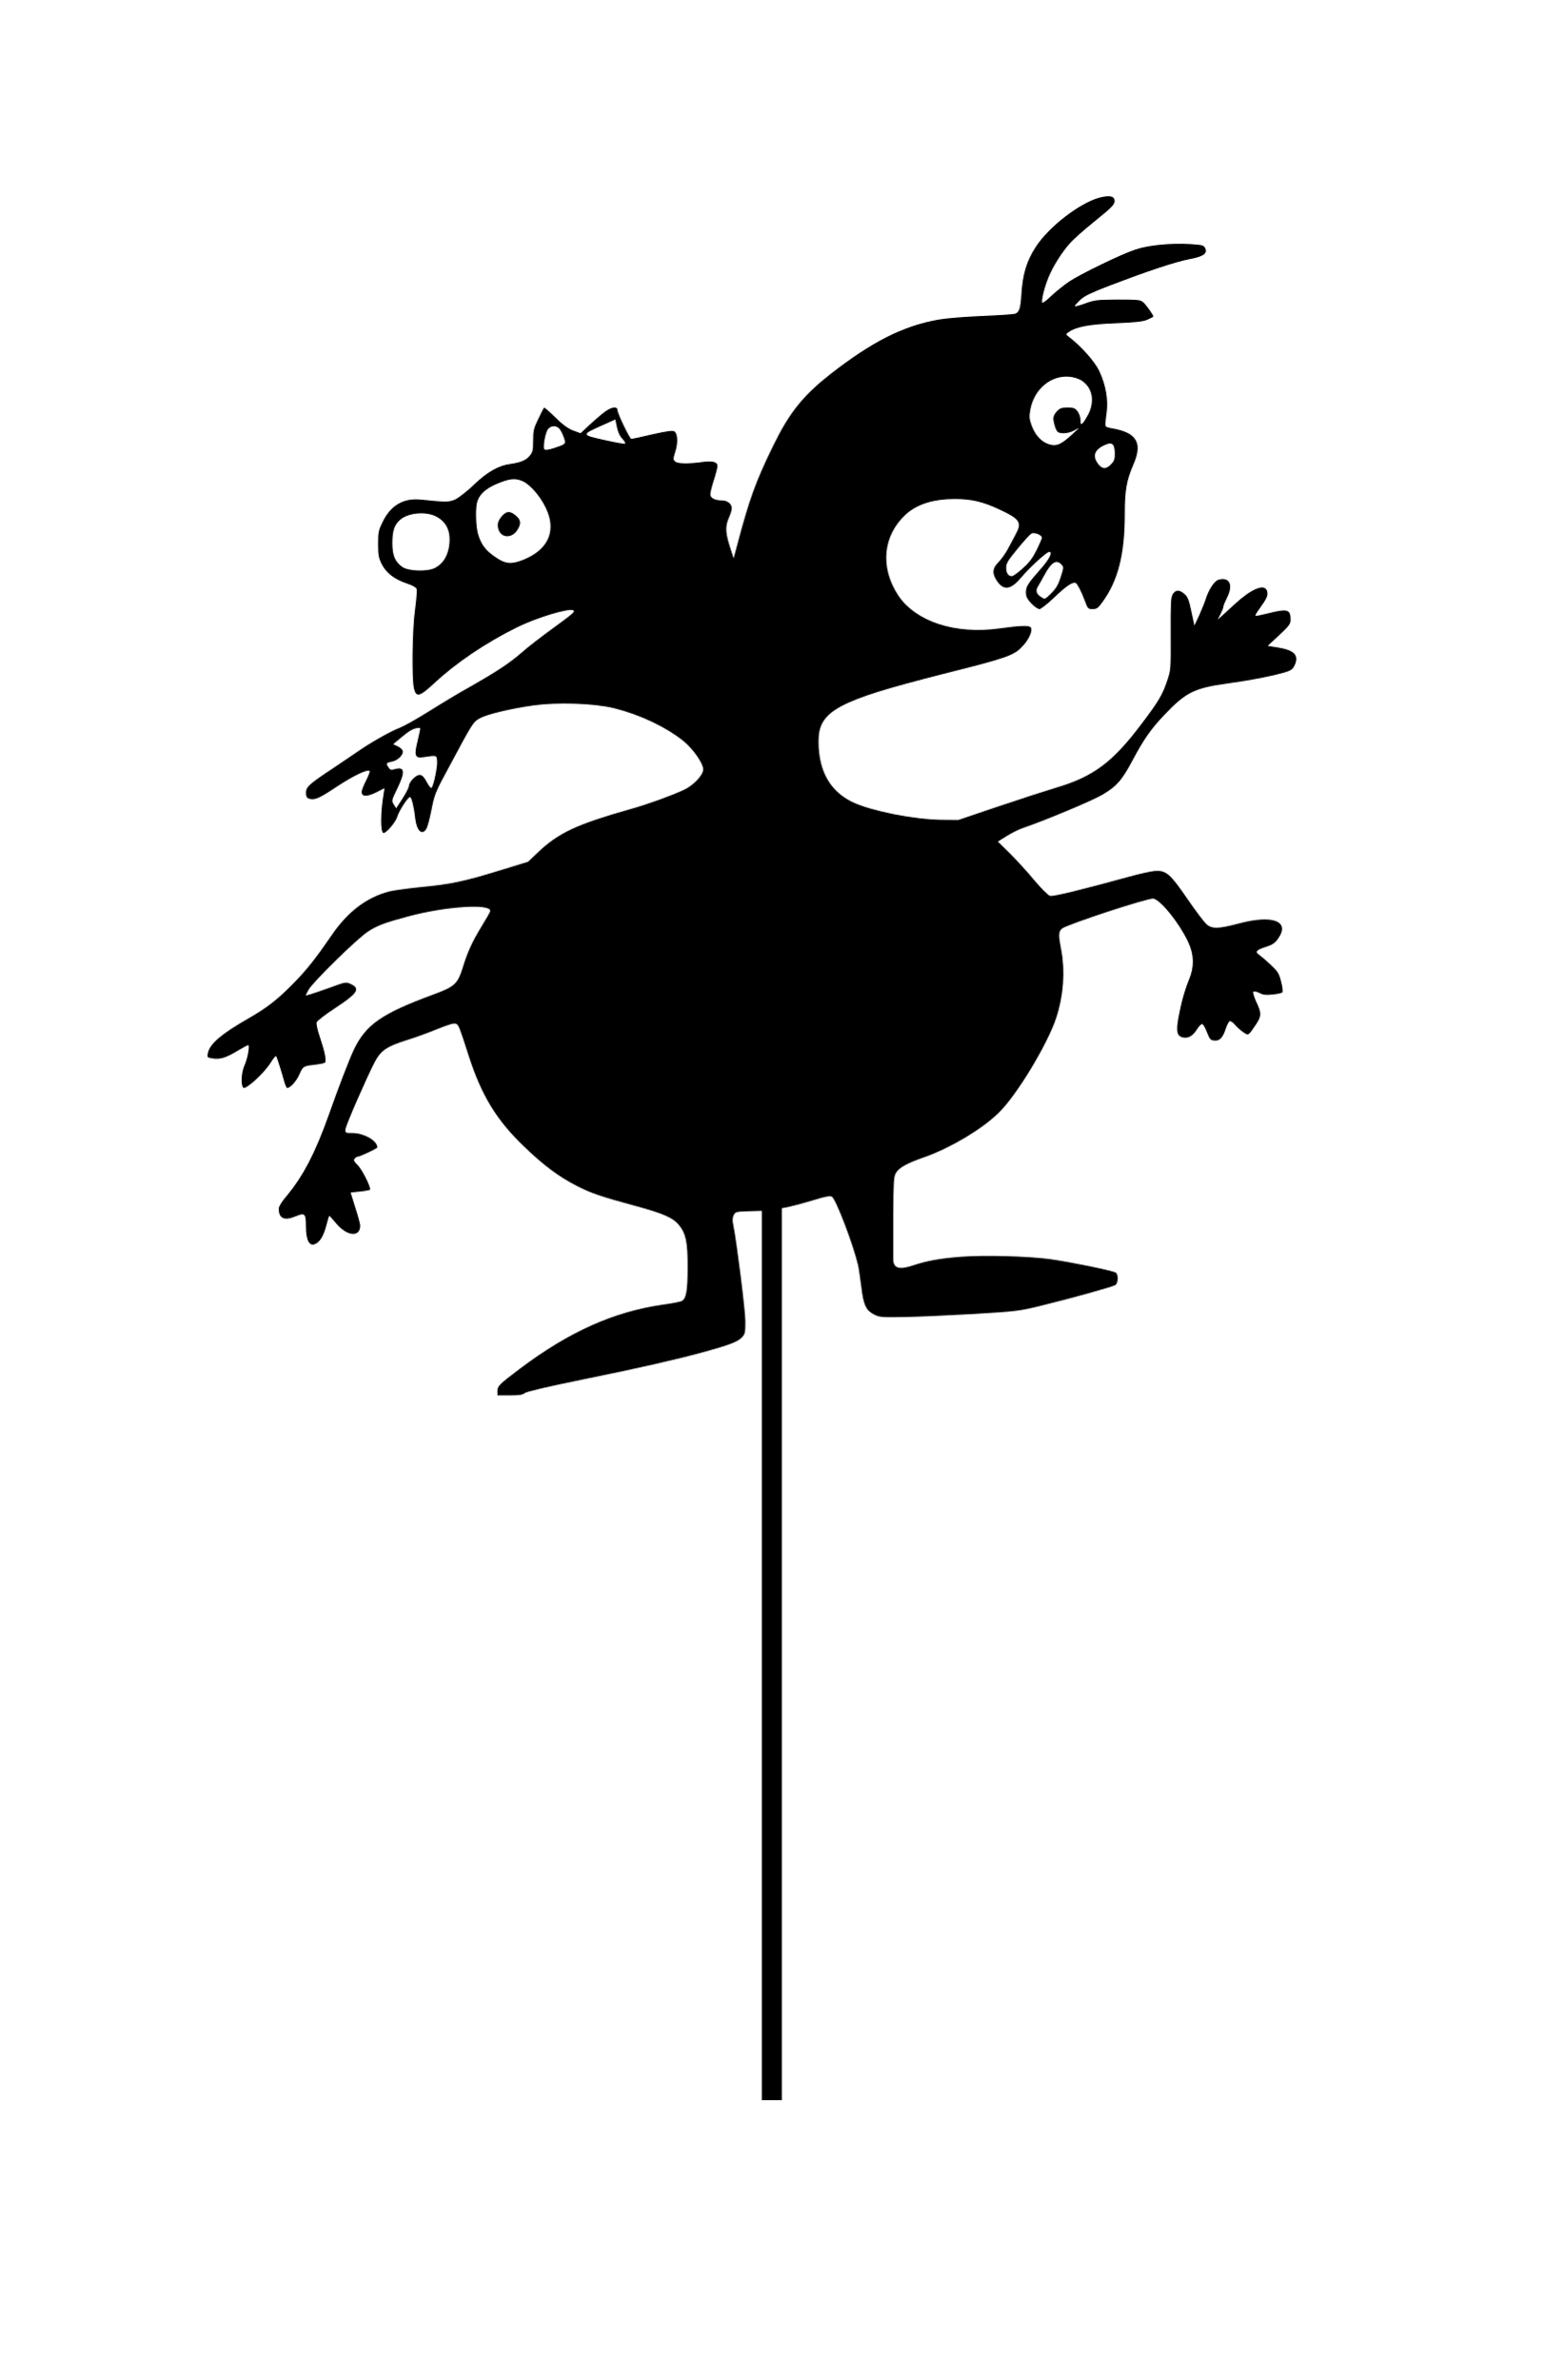
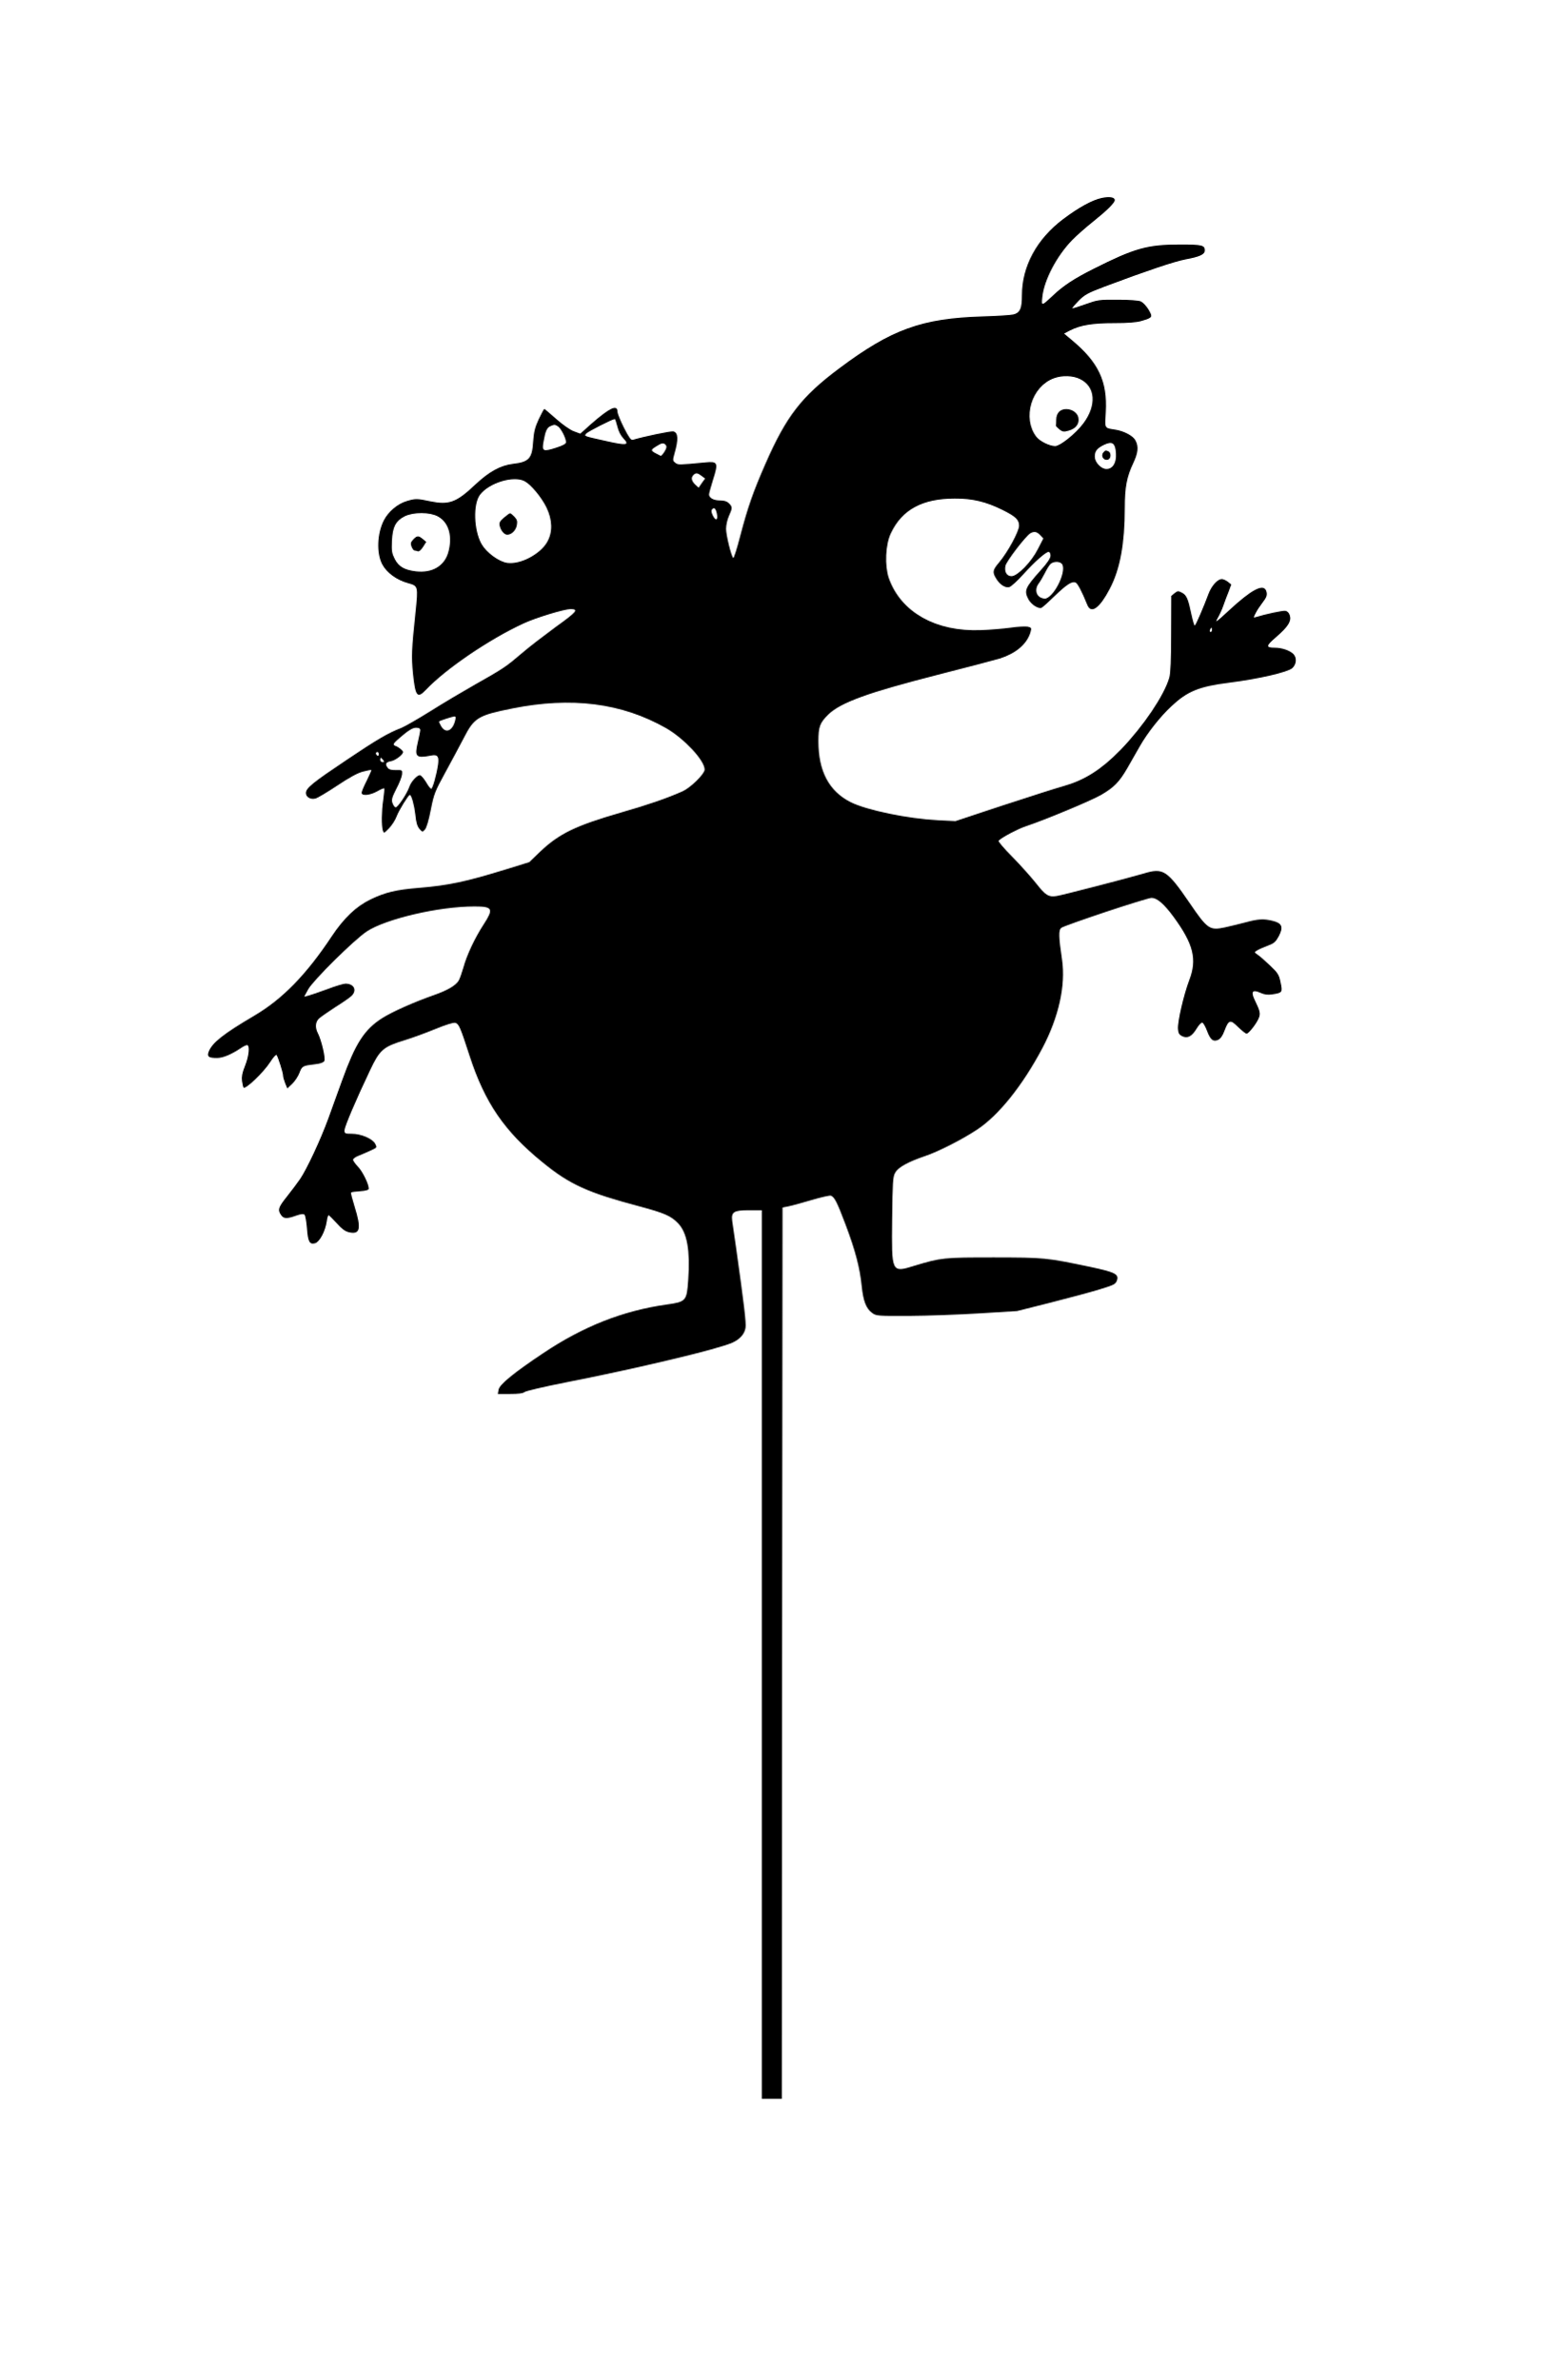
<svg xmlns="http://www.w3.org/2000/svg" version="1.0" width="1080pt" height="1664pt" viewBox="0 0 1080 1664" preserveAspectRatio="xMidYMid meet">
  <g transform="translate(0,1664) scale(0.1,-0.1)" fill="#000000" stroke="none">
-     <path d="M7690 15257 c-138 -38 -351 -203 -441 -341 -66 -100 -94 -192 -103 -339 -6 -94 -15 -121 -43 -131 -10 -4 -114 -11 -233 -16 -118 -5 -254 -16 -302 -25 -246 -43 -465 -153 -756 -380 -193 -151 -290 -272 -401 -500 -124 -253 -168 -375 -254 -700 l-24 -90 -27 83 c-31 99 -32 142 -6 201 11 24 20 53 20 66 0 30 -30 55 -68 55 -50 0 -82 17 -82 42 0 13 11 58 25 101 14 43 25 87 25 98 0 28 -36 38 -105 28 -97 -14 -176 -13 -192 4 -14 13 -13 21 1 65 21 61 18 131 -6 145 -12 8 -53 2 -155 -21 -76 -18 -142 -32 -146 -32 -11 0 -97 179 -97 202 0 28 -41 23 -87 -11 -22 -16 -70 -57 -106 -90 l-65 -61 -54 20 c-37 15 -74 42 -125 93 -40 39 -74 69 -77 66 -2 -2 -21 -38 -40 -79 -32 -65 -36 -84 -36 -151 0 -68 -3 -81 -25 -108 -27 -31 -61 -45 -136 -56 -79 -10 -162 -57 -251 -143 -46 -44 -103 -89 -127 -102 -46 -23 -66 -23 -248 -4 -119 12 -209 -40 -265 -154 -30 -60 -33 -75 -33 -157 0 -76 4 -98 25 -140 31 -62 88 -106 174 -135 42 -14 67 -28 71 -40 3 -10 -2 -74 -11 -142 -20 -138 -24 -486 -8 -553 16 -64 39 -59 135 30 157 147 368 290 594 401 127 62 348 130 384 116 19 -7 4 -21 -131 -119 -84 -61 -187 -140 -228 -177 -85 -74 -179 -136 -359 -238 -69 -38 -196 -114 -283 -169 -88 -55 -182 -108 -211 -119 -63 -24 -209 -106 -292 -165 -33 -23 -116 -79 -185 -125 -159 -105 -180 -125 -180 -166 0 -20 6 -34 16 -38 42 -16 74 -3 199 81 115 76 217 125 231 110 3 -3 -8 -32 -25 -66 -17 -33 -31 -69 -31 -80 0 -34 37 -35 101 -4 l59 30 -5 -31 c-23 -136 -25 -269 -4 -282 15 -9 87 74 98 112 12 43 79 146 91 139 11 -7 28 -80 35 -150 10 -86 48 -122 78 -72 8 12 24 73 36 134 21 107 27 123 126 305 162 303 165 307 210 333 48 28 220 69 376 91 170 24 428 15 568 -20 182 -46 363 -132 484 -230 66 -54 137 -156 137 -197 0 -40 -67 -111 -134 -143 -85 -40 -257 -102 -378 -136 -373 -105 -503 -166 -648 -305 l-65 -62 -165 -51 c-278 -86 -374 -107 -590 -127 -86 -9 -183 -22 -216 -30 -159 -41 -292 -142 -405 -308 -108 -158 -180 -249 -274 -343 -107 -108 -180 -164 -300 -233 -199 -114 -277 -181 -291 -247 -6 -30 -4 -31 33 -37 52 -9 95 5 175 53 37 22 70 40 74 40 13 0 -4 -94 -25 -140 -23 -50 -28 -139 -9 -158 16 -16 141 97 189 171 20 33 39 55 41 50 6 -9 40 -118 57 -180 7 -24 16 -43 20 -43 22 0 65 48 86 96 25 57 27 58 118 68 27 3 53 9 59 12 14 9 2 73 -33 177 -17 48 -27 96 -24 106 3 10 62 56 130 100 157 103 178 136 110 168 -34 16 -36 16 -147 -25 -62 -22 -126 -44 -141 -48 l-29 -7 20 39 c25 49 338 357 415 407 64 43 121 64 282 107 261 70 575 91 575 39 0 -6 -26 -52 -57 -102 -69 -113 -103 -186 -137 -299 -34 -109 -57 -130 -199 -182 -369 -136 -478 -212 -563 -391 -31 -65 -108 -266 -173 -450 -95 -268 -181 -433 -295 -569 -35 -40 -56 -75 -56 -90 0 -68 39 -87 117 -54 66 27 73 21 73 -68 0 -107 28 -151 76 -119 29 19 50 58 69 131 8 31 16 58 18 60 1 2 23 -22 47 -51 77 -93 170 -102 170 -17 0 10 -15 67 -34 125 l-33 106 68 7 c38 4 69 10 69 14 0 27 -58 141 -86 169 -27 26 -32 37 -23 47 6 8 17 14 23 14 14 0 136 57 136 64 0 47 -90 100 -173 101 -50 0 -52 1 -50 26 1 26 151 369 206 473 41 78 84 107 220 150 62 19 161 55 221 80 80 32 115 42 127 35 18 -9 23 -21 89 -227 90 -276 192 -444 384 -629 140 -135 245 -213 372 -278 99 -51 171 -75 414 -141 191 -52 258 -81 300 -132 49 -59 62 -122 61 -299 0 -161 -10 -216 -41 -233 -10 -5 -69 -17 -130 -25 -345 -49 -658 -189 -1005 -450 -144 -109 -155 -120 -155 -155 l0 -30 87 0 c65 0 91 4 104 16 12 10 155 44 401 94 416 85 658 140 862 196 173 48 228 69 257 100 22 23 24 34 24 112 0 77 -63 573 -85 677 -6 27 -5 48 3 65 12 24 17 25 105 28 l92 3 0 -3111 0 -3110 70 0 70 0 0 3119 0 3120 54 11 c29 6 104 26 166 45 82 26 117 32 130 25 28 -15 151 -338 185 -485 3 -16 13 -81 21 -144 16 -131 32 -165 89 -195 37 -19 54 -21 205 -18 91 1 309 11 485 21 310 19 325 20 490 61 189 46 480 127 508 141 20 11 24 71 5 87 -18 14 -328 77 -468 96 -158 20 -448 28 -612 16 -146 -11 -242 -28 -337 -60 -101 -34 -141 -21 -141 43 0 18 0 153 0 302 1 239 3 273 18 300 22 38 76 68 199 111 187 66 409 199 524 314 126 124 339 478 399 660 51 153 64 327 35 477 -20 102 -19 126 5 148 30 27 608 217 640 210 53 -12 180 -170 242 -301 44 -92 45 -179 5 -271 -15 -35 -36 -102 -48 -150 -45 -192 -44 -236 6 -249 38 -9 70 9 100 56 14 23 31 40 38 37 6 -2 21 -28 32 -58 18 -46 25 -55 49 -57 37 -5 62 19 81 79 9 27 21 52 28 56 6 3 22 -7 36 -23 14 -17 41 -41 59 -53 38 -26 35 -28 93 58 36 56 36 76 -1 154 -16 34 -25 66 -21 70 5 5 24 1 42 -8 25 -14 46 -16 93 -11 33 3 64 10 69 15 4 4 1 38 -9 74 -14 58 -23 72 -73 119 -31 29 -67 60 -80 69 -33 21 -21 35 46 56 44 14 63 26 85 57 88 122 -36 171 -274 107 -144 -38 -186 -39 -225 -7 -16 14 -76 93 -133 176 -123 180 -151 204 -232 198 -29 -3 -111 -21 -183 -41 -326 -90 -526 -139 -548 -133 -13 3 -60 50 -109 108 -47 57 -124 141 -171 188 l-85 84 61 38 c34 21 82 45 107 54 179 62 493 194 566 237 99 59 134 99 210 242 79 147 126 215 222 316 149 157 209 187 443 219 166 23 308 51 395 76 41 12 58 22 69 44 38 73 5 112 -111 131 l-74 12 80 74 c69 65 80 79 80 108 0 74 -23 80 -162 44 -44 -11 -82 -18 -84 -16 -3 2 11 26 31 53 50 70 58 89 51 118 -15 58 -108 21 -230 -92 -34 -31 -73 -67 -88 -81 l-28 -24 20 38 c11 22 20 45 20 52 0 8 12 36 26 64 44 88 17 145 -59 125 -29 -7 -71 -70 -92 -139 -7 -23 -28 -73 -45 -112 l-33 -70 -21 98 c-17 81 -26 103 -49 123 -36 31 -60 30 -81 -1 -14 -22 -16 -59 -15 -278 1 -249 1 -254 -26 -332 -32 -95 -59 -141 -175 -294 -204 -272 -338 -372 -600 -450 -74 -22 -259 -82 -410 -133 l-275 -93 -110 1 c-201 2 -502 62 -632 125 -155 75 -235 216 -236 420 -2 216 129 287 868 474 472 119 501 130 567 203 41 46 66 108 49 125 -14 14 -73 12 -216 -8 -309 -44 -588 47 -710 230 -130 197 -108 421 55 569 78 70 193 106 339 106 117 0 199 -19 317 -75 141 -66 156 -90 109 -175 -14 -25 -38 -70 -54 -101 -16 -30 -46 -72 -65 -91 -44 -44 -46 -78 -11 -131 49 -71 98 -63 175 29 56 67 174 174 191 174 27 0 2 -50 -61 -121 -92 -104 -103 -123 -102 -167 1 -27 11 -45 39 -74 20 -21 45 -38 56 -38 10 0 55 35 101 79 84 81 134 115 153 103 13 -9 38 -57 64 -126 19 -53 22 -56 54 -56 28 0 39 7 68 48 110 150 157 335 157 617 0 167 13 237 60 345 67 153 24 225 -152 255 -21 3 -40 10 -42 14 -3 5 -1 44 6 87 14 96 -4 200 -51 300 -29 63 -129 175 -206 233 -29 22 -29 23 -10 37 52 38 147 56 330 63 139 6 190 11 223 25 23 10 42 20 42 22 0 11 -50 81 -70 99 -20 18 -36 20 -179 20 -143 -1 -162 -3 -228 -27 -40 -15 -73 -23 -73 -19 0 4 17 23 38 43 29 28 75 50 207 101 268 102 455 164 551 183 103 19 134 40 117 77 -10 22 -19 24 -105 30 -136 8 -291 -7 -384 -38 -104 -35 -384 -171 -465 -225 -35 -24 -90 -68 -122 -98 -31 -31 -60 -52 -64 -49 -9 10 14 107 44 179 30 74 93 174 152 240 23 25 94 89 159 141 141 114 155 129 150 159 -4 28 -41 33 -108 15z m-125 -1277 c77 -48 97 -142 50 -237 -15 -28 -33 -57 -40 -63 -13 -11 -15 -7 -15 22 0 21 -9 46 -21 62 -17 22 -28 26 -70 26 -41 0 -54 -5 -74 -26 -14 -15 -25 -36 -25 -48 0 -33 18 -89 32 -98 26 -16 85 -8 124 17 31 20 27 14 -21 -30 -79 -73 -111 -87 -159 -74 -56 15 -100 61 -126 128 -19 52 -20 65 -11 116 27 144 144 242 274 230 27 -2 64 -14 82 -25z m-3211 -409 c15 -16 24 -31 19 -34 -4 -3 -70 9 -146 26 -161 36 -161 36 -16 101 l94 42 11 -53 c7 -34 20 -64 38 -82z m-441 71 c9 -10 23 -37 31 -60 17 -48 18 -47 -72 -77 -32 -10 -57 -14 -63 -8 -13 13 7 123 27 144 22 24 56 24 77 1z m3875 -114 c7 -7 12 -34 12 -61 0 -40 -5 -53 -29 -77 -34 -34 -62 -31 -91 10 -37 52 -20 96 48 127 35 15 46 15 60 1z m-4135 -252 c62 -26 144 -127 179 -220 56 -145 -8 -267 -173 -332 -85 -33 -123 -29 -198 23 -64 44 -95 86 -116 156 -17 59 -20 193 -4 234 21 58 74 98 174 134 61 22 95 23 138 5z m-603 -248 c79 -40 109 -115 90 -219 -13 -66 -43 -111 -93 -139 -53 -30 -190 -26 -234 6 -51 38 -68 80 -68 169 1 84 14 123 53 158 55 50 179 62 252 25z m4240 -149 c0 -6 -17 -45 -37 -86 -27 -55 -53 -89 -98 -129 -33 -30 -67 -54 -75 -54 -26 0 -40 22 -40 60 0 30 13 51 80 132 43 53 87 101 97 106 19 11 73 -10 73 -29z m134 -185 c20 -20 20 -21 -5 -98 -15 -47 -33 -75 -64 -106 -44 -43 -44 -43 -70 -26 -35 23 -41 44 -22 75 9 14 28 49 43 76 48 90 83 114 118 79z m-4484 -1151 c0 -5 -9 -44 -19 -88 -25 -101 -18 -120 42 -111 94 14 92 15 95 -28 3 -38 -21 -158 -37 -184 -5 -8 -17 4 -35 38 -21 38 -33 50 -51 50 -26 0 -75 -51 -75 -79 0 -10 -20 -48 -44 -86 l-44 -68 -17 26 c-16 26 -16 28 24 110 58 120 53 158 -18 137 -25 -7 -32 -5 -45 15 -17 26 -15 30 30 39 38 8 77 47 72 73 -2 10 -18 25 -35 33 l-32 15 60 50 c55 46 83 61 117 64 6 1 12 -2 12 -6z" />
-     <path d="M3514 13033 c-32 -34 -39 -66 -24 -103 22 -54 91 -54 127 -1 31 46 29 74 -8 105 -39 33 -64 33 -95 -1z" />
+     <path d="M7710 15256 c-67 -14 -162 -66 -271 -148 -185 -139 -289 -331 -289 -534 0 -93 -13 -121 -59 -133 -20 -5 -117 -11 -216 -14 -426 -13 -638 -90 -1003 -363 -266 -199 -371 -336 -517 -669 -84 -191 -123 -302 -176 -504 -23 -89 -45 -158 -49 -154 -15 17 -50 161 -50 204 0 26 9 66 20 90 25 55 25 64 0 89 -14 14 -33 20 -64 20 -44 0 -77 19 -75 43 0 7 13 53 28 102 38 119 33 130 -55 121 -186 -18 -189 -18 -209 -3 -18 14 -19 18 -6 64 29 101 26 147 -8 156 -16 4 -211 -37 -283 -59 -14 -4 -27 15 -63 85 -25 50 -45 100 -45 111 0 54 -52 30 -184 -85 l-76 -68 -48 18 c-27 11 -78 47 -123 87 -42 37 -78 68 -81 68 -3 0 -20 -33 -39 -72 -27 -59 -34 -90 -39 -159 -7 -115 -29 -140 -141 -153 -89 -11 -168 -55 -267 -148 -129 -122 -181 -141 -312 -114 -92 20 -104 20 -166 1 -63 -19 -128 -74 -159 -135 -47 -93 -52 -229 -11 -307 31 -59 101 -110 182 -132 69 -19 70 -21 51 -204 -28 -266 -29 -307 -18 -426 17 -163 30 -180 92 -115 137 145 441 352 681 463 83 39 287 101 330 101 59 -1 45 -18 -104 -125 -83 -61 -190 -143 -237 -184 -111 -95 -134 -110 -326 -218 -88 -50 -230 -134 -315 -188 -85 -53 -176 -105 -202 -116 -95 -37 -167 -79 -383 -224 -239 -160 -285 -197 -285 -232 0 -28 33 -47 67 -38 14 3 83 44 152 90 85 57 144 89 181 98 30 8 56 13 58 12 2 -2 -13 -35 -32 -74 -20 -39 -36 -77 -36 -86 0 -24 59 -18 109 10 24 14 46 23 49 21 2 -3 -1 -39 -7 -81 -12 -81 -13 -176 -3 -213 7 -22 8 -22 44 15 20 21 44 58 53 83 14 39 82 150 92 150 12 0 32 -75 39 -139 5 -53 13 -80 28 -98 21 -24 22 -24 39 -5 11 12 27 66 41 138 22 111 29 129 103 264 44 80 101 187 127 237 74 144 99 159 341 208 413 83 763 39 1074 -137 127 -73 271 -226 271 -291 0 -30 -100 -128 -155 -152 -103 -46 -247 -96 -433 -149 -313 -90 -432 -148 -562 -272 l-77 -74 -161 -50 c-279 -86 -405 -113 -611 -130 -160 -13 -237 -32 -337 -80 -102 -49 -188 -131 -274 -260 -177 -267 -345 -439 -541 -554 -219 -129 -296 -190 -320 -254 -12 -32 1 -42 59 -42 42 0 101 25 167 69 17 12 36 21 43 21 21 0 14 -75 -14 -145 -20 -49 -25 -77 -21 -106 3 -22 8 -43 11 -46 14 -14 140 106 186 178 21 33 41 55 45 50 12 -20 45 -124 45 -143 0 -10 7 -35 15 -55 l15 -36 34 32 c19 18 42 53 51 77 18 47 22 50 108 60 38 4 60 12 66 23 10 18 -20 144 -44 192 -22 41 -19 82 8 106 12 11 63 46 112 78 50 31 100 66 113 78 42 39 20 87 -41 87 -13 0 -71 -17 -128 -39 -57 -21 -117 -41 -132 -45 l-29 -7 28 51 c34 62 322 347 410 405 133 88 505 175 754 175 127 0 135 -16 64 -125 -61 -94 -119 -216 -142 -302 -11 -38 -26 -80 -33 -92 -22 -35 -78 -68 -173 -101 -140 -49 -292 -117 -362 -161 -125 -80 -187 -175 -282 -439 -27 -74 -70 -193 -96 -265 -54 -148 -149 -351 -197 -422 -18 -26 -59 -81 -91 -121 -62 -78 -67 -94 -42 -130 18 -27 41 -28 105 -5 34 12 52 14 59 7 6 -6 13 -47 17 -92 7 -97 18 -118 57 -108 31 8 71 82 82 153 3 24 9 43 13 43 3 0 29 -25 56 -55 36 -41 60 -58 87 -64 78 -18 87 26 39 179 -16 52 -28 96 -25 99 2 3 31 7 64 9 41 3 60 9 60 18 0 32 -44 122 -76 154 -19 20 -34 42 -34 48 0 7 17 20 38 28 20 8 58 24 84 36 46 21 47 21 33 48 -19 36 -99 70 -164 70 -47 0 -51 2 -51 24 0 24 80 212 178 418 69 146 92 166 245 213 49 15 143 49 209 76 75 31 130 48 143 45 25 -7 34 -27 100 -230 107 -329 243 -528 510 -745 192 -157 317 -213 683 -310 171 -46 216 -65 266 -117 63 -65 86 -189 71 -398 -10 -146 -15 -152 -154 -171 -303 -43 -580 -152 -861 -340 -207 -138 -307 -220 -312 -256 l-5 -29 85 0 c57 0 91 4 101 13 9 8 135 37 281 66 523 103 1072 234 1175 280 52 24 84 60 91 103 6 32 -10 163 -67 568 -12 80 -23 161 -26 180 -8 63 11 75 116 75 l91 0 0 -3107 0 -3108 70 0 70 0 2 3117 3 3117 40 8 c22 4 95 24 162 44 67 20 129 34 137 31 25 -10 43 -46 102 -202 68 -180 100 -302 113 -430 11 -106 31 -158 74 -189 27 -20 41 -21 260 -20 128 1 349 9 493 18 l260 16 235 59 c129 33 283 74 344 93 99 30 111 36 120 62 15 44 -13 58 -188 95 -313 65 -316 65 -672 66 -355 0 -370 -2 -553 -57 -166 -51 -164 -55 -160 327 3 254 5 294 21 322 20 38 89 76 212 118 90 30 255 114 360 183 152 100 319 308 459 572 114 217 163 437 137 617 -24 161 -25 207 -6 223 22 18 599 210 632 210 39 0 88 -43 155 -134 138 -189 165 -296 109 -441 -39 -103 -83 -293 -79 -342 2 -30 9 -41 30 -51 37 -17 68 -1 101 54 15 25 33 44 40 41 6 -2 21 -27 32 -57 24 -63 43 -79 78 -63 17 8 32 29 45 65 29 76 40 79 95 24 26 -25 52 -46 59 -46 16 1 73 74 87 113 11 29 7 47 -31 125 -27 57 -14 72 40 48 29 -13 51 -16 84 -11 71 11 73 14 58 84 -11 54 -19 66 -74 118 -33 32 -72 66 -86 75 -25 17 -25 18 -5 30 11 7 44 22 74 33 46 17 57 27 79 68 33 63 22 90 -42 106 -63 16 -102 14 -187 -9 -41 -11 -107 -27 -147 -36 -109 -23 -122 -15 -249 171 -157 229 -184 247 -322 205 -114 -33 -571 -152 -608 -157 -57 -9 -77 4 -143 88 -36 45 -111 129 -168 187 -57 57 -100 108 -95 112 24 24 134 82 191 101 138 46 452 177 526 219 90 52 128 91 183 186 21 38 61 107 88 154 52 92 143 208 223 282 110 103 193 137 401 163 211 27 410 73 443 102 29 26 33 71 9 97 -24 26 -82 46 -132 46 -64 0 -62 13 11 75 84 73 108 112 94 152 -5 17 -18 29 -31 31 -17 3 -142 -24 -206 -44 -18 -6 -18 -4 -1 28 9 18 29 49 44 68 34 44 39 59 29 88 -20 52 -101 10 -261 -138 -88 -82 -99 -89 -79 -55 13 22 32 63 41 90 10 28 26 72 37 98 l18 49 -24 19 c-13 10 -32 19 -43 19 -29 0 -72 -48 -93 -105 -31 -84 -87 -215 -95 -220 -4 -2 -14 33 -24 78 -23 110 -34 135 -67 152 -25 13 -30 13 -51 -4 l-23 -19 -1 -264 c0 -181 -4 -277 -13 -308 -35 -123 -180 -338 -340 -504 -137 -140 -252 -213 -406 -256 -44 -12 -231 -72 -415 -132 l-335 -111 -120 6 c-214 11 -501 70 -614 127 -151 76 -225 217 -225 425 0 102 10 129 70 188 87 84 278 153 764 277 212 54 408 106 435 114 114 36 191 102 215 184 8 30 7 32 -18 39 -15 3 -70 1 -122 -7 -52 -7 -144 -15 -205 -17 -317 -13 -562 125 -646 363 -30 88 -24 236 15 316 78 164 221 241 446 241 123 1 220 -23 333 -79 94 -47 117 -69 117 -111 0 -40 -80 -186 -139 -256 -46 -54 -49 -69 -21 -114 25 -42 64 -67 92 -59 13 3 57 44 98 89 81 90 158 157 177 157 7 0 13 -12 13 -26 0 -18 -21 -50 -68 -102 -110 -123 -118 -142 -87 -203 20 -38 73 -71 94 -59 9 5 50 42 91 82 83 80 120 104 145 94 14 -5 44 -61 83 -158 26 -64 87 -21 156 112 73 137 106 317 106 569 0 143 14 216 59 311 34 72 39 116 16 159 -16 32 -79 66 -140 76 -80 13 -75 4 -68 124 12 214 -51 347 -237 502 l-55 46 42 22 c73 37 158 51 309 51 96 0 156 5 190 15 80 24 81 26 50 80 -15 25 -40 51 -54 57 -16 7 -85 12 -162 12 -128 1 -140 -1 -224 -31 -49 -18 -91 -31 -93 -29 -2 2 18 26 44 52 42 43 65 55 178 98 304 114 489 176 571 192 98 18 134 35 134 62 0 37 -19 42 -172 42 -230 0 -319 -25 -607 -170 -135 -68 -212 -118 -284 -187 -80 -75 -81 -75 -74 -11 12 118 100 287 209 399 29 30 97 90 150 132 94 75 148 129 148 147 0 21 -37 27 -90 16z m-154 -1267 c109 -52 118 -184 24 -310 -54 -72 -163 -159 -198 -159 -39 1 -105 33 -130 64 -102 131 -35 355 124 411 58 21 131 18 180 -6z m-3237 -331 c8 -34 23 -64 43 -85 45 -47 22 -50 -119 -18 -166 37 -156 34 -141 53 11 13 179 99 199 101 3 1 11 -23 18 -51z m-417 1 c20 -11 57 -81 58 -111 0 -12 -19 -23 -69 -39 -92 -30 -101 -25 -88 43 13 75 24 97 49 108 30 12 26 12 50 -1z m3906 -191 c4 -66 -22 -108 -67 -108 -37 0 -81 47 -81 86 0 39 16 59 65 83 58 28 79 12 83 -61z m-3150 59 c8 -10 6 -22 -9 -46 -11 -18 -23 -31 -27 -29 -75 37 -75 38 -29 67 37 24 51 26 65 8z m251 -216 l24 -18 -23 -32 -22 -32 -24 22 c-26 25 -31 48 -12 67 16 16 29 15 57 -7z m-1240 -36 c44 -22 117 -110 153 -182 44 -90 46 -176 5 -246 -50 -85 -187 -156 -277 -144 -59 8 -147 72 -181 132 -54 96 -60 278 -11 344 62 83 234 136 311 96z m1346 -225 c10 -46 -5 -58 -26 -19 -12 24 -14 38 -7 46 14 17 25 8 33 -27z m-1950 -23 c76 -42 103 -142 70 -254 -28 -93 -113 -142 -225 -129 -80 10 -121 33 -148 86 -20 39 -23 56 -20 126 5 100 26 140 88 172 62 31 178 31 235 -1z m4213 -130 l22 -23 -38 -74 c-45 -90 -143 -190 -185 -190 -33 0 -51 30 -42 73 7 32 142 208 174 227 26 15 46 12 69 -13z m150 -199 c40 -40 -43 -222 -110 -244 -11 -3 -30 2 -43 10 -30 20 -33 63 -6 97 10 13 28 44 41 69 12 25 29 53 38 63 17 20 62 23 80 5z m1052 -463 c0 -8 -4 -15 -10 -15 -5 0 -7 7 -4 15 4 8 8 15 10 15 2 0 4 -7 4 -15z m-5295 -632 c-18 -76 -67 -96 -99 -42 -10 17 -16 32 -14 33 6 6 93 34 107 35 9 1 11 -7 6 -26z m-245 -69 c0 -9 -8 -48 -17 -86 -24 -101 -13 -113 91 -93 47 10 58 -4 51 -60 -11 -76 -39 -175 -49 -172 -6 2 -22 23 -36 48 -15 24 -33 45 -41 47 -19 3 -64 -45 -76 -83 -16 -47 -83 -147 -96 -142 -7 2 -16 16 -21 30 -8 22 -4 39 27 100 21 39 39 86 40 102 2 29 1 30 -43 29 -30 -1 -49 4 -57 15 -21 27 -15 40 22 47 31 5 85 46 85 64 0 10 -32 36 -53 43 -24 9 -17 18 54 77 42 35 69 50 90 50 20 0 29 -5 29 -16z m-290 -170 c0 -8 -4 -12 -10 -9 -5 3 -10 10 -10 16 0 5 5 9 10 9 6 0 10 -7 10 -16z m30 -39 c10 -12 10 -15 -4 -15 -9 0 -16 7 -16 15 0 8 2 15 4 15 2 0 9 -7 16 -15z" />
+     <path d="M7410 13760 c-12 -12 -20 -33 -20 -55 0 -19 -1 -38 -2 -42 0 -4 11 -16 25 -27 23 -17 31 -18 67 -7 50 15 74 49 65 91 -12 54 -96 79 -135 40z" />
+     <path d="M7722 13478 c-25 -25 0 -64 32 -52 21 8 21 50 0 58 -20 8 -18 8 -32 -6z" />
+     <path d="M3525 13019 c-29 -25 -34 -36 -29 -57 8 -34 32 -62 53 -62 30 0 60 30 67 66 5 28 2 40 -17 60 -12 13 -26 24 -30 24 -5 0 -24 -14 -44 -31z" />
+     <path d="M2891 12867 c-18 -20 -20 -28 -12 -50 6 -15 15 -27 20 -27 5 0 16 -3 24 -6 9 -3 22 8 37 31 l22 35 -24 20 c-30 25 -40 25 -67 -3z" />
  </g>
</svg>
